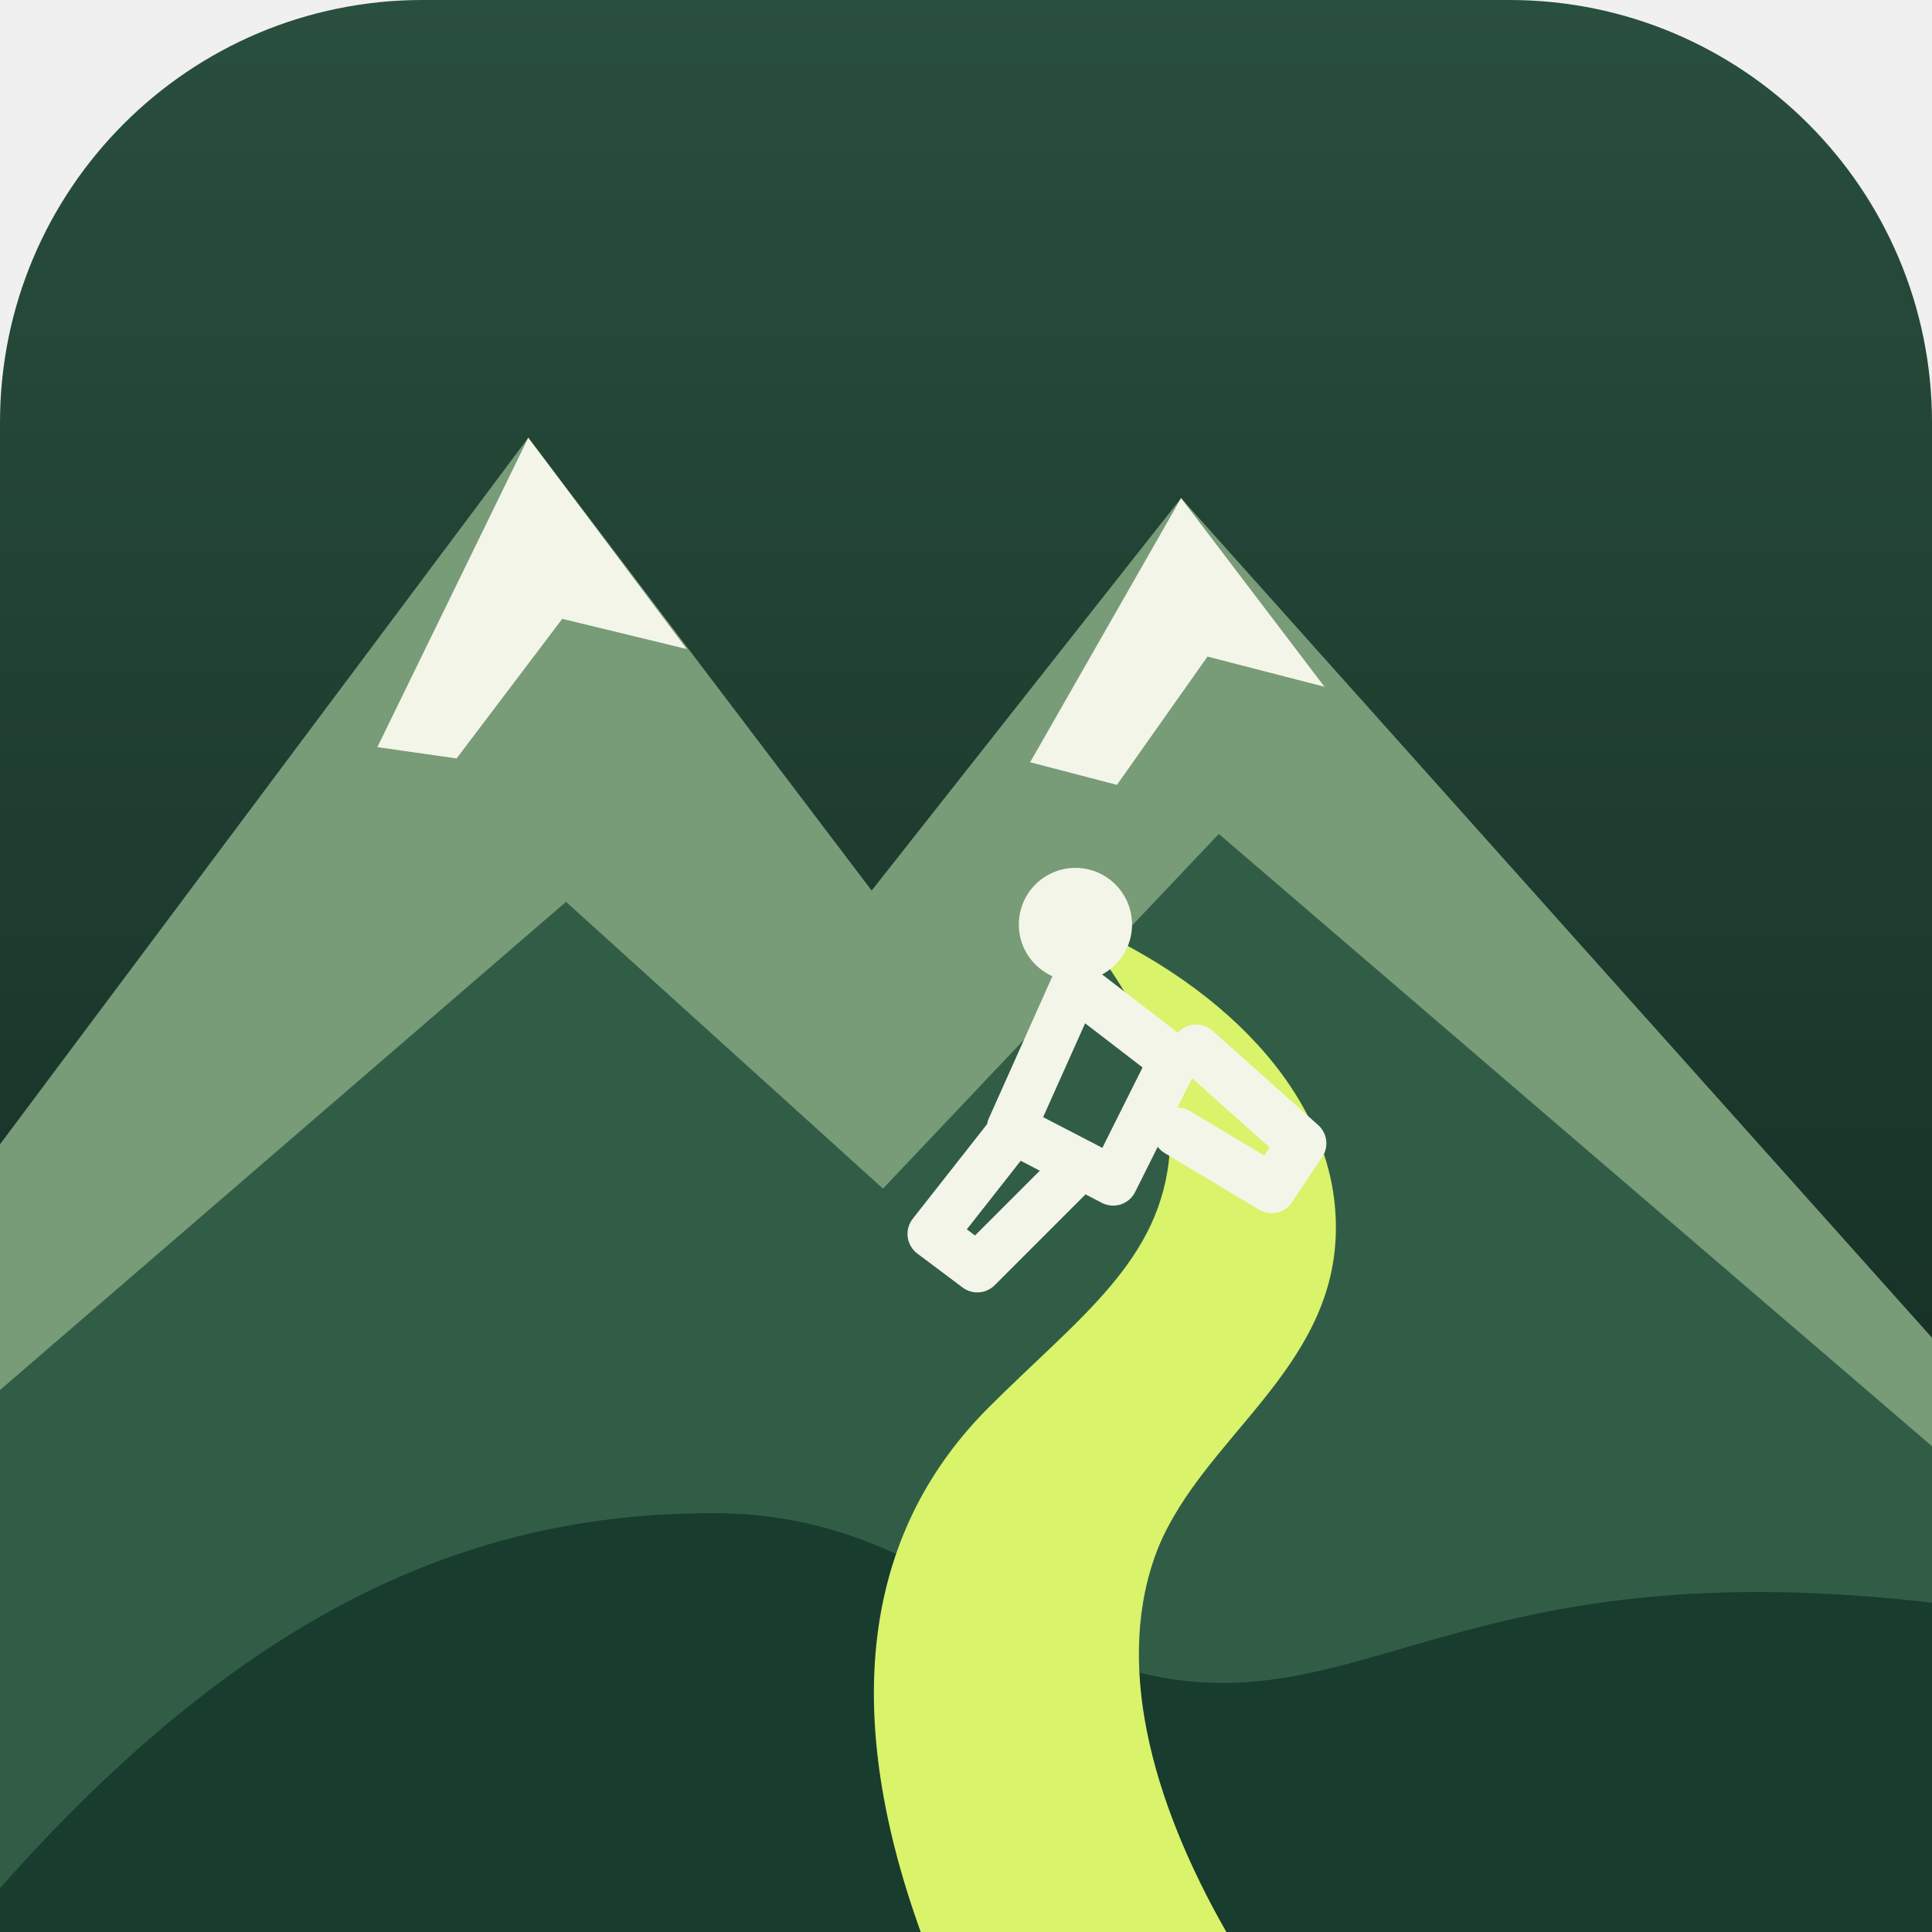
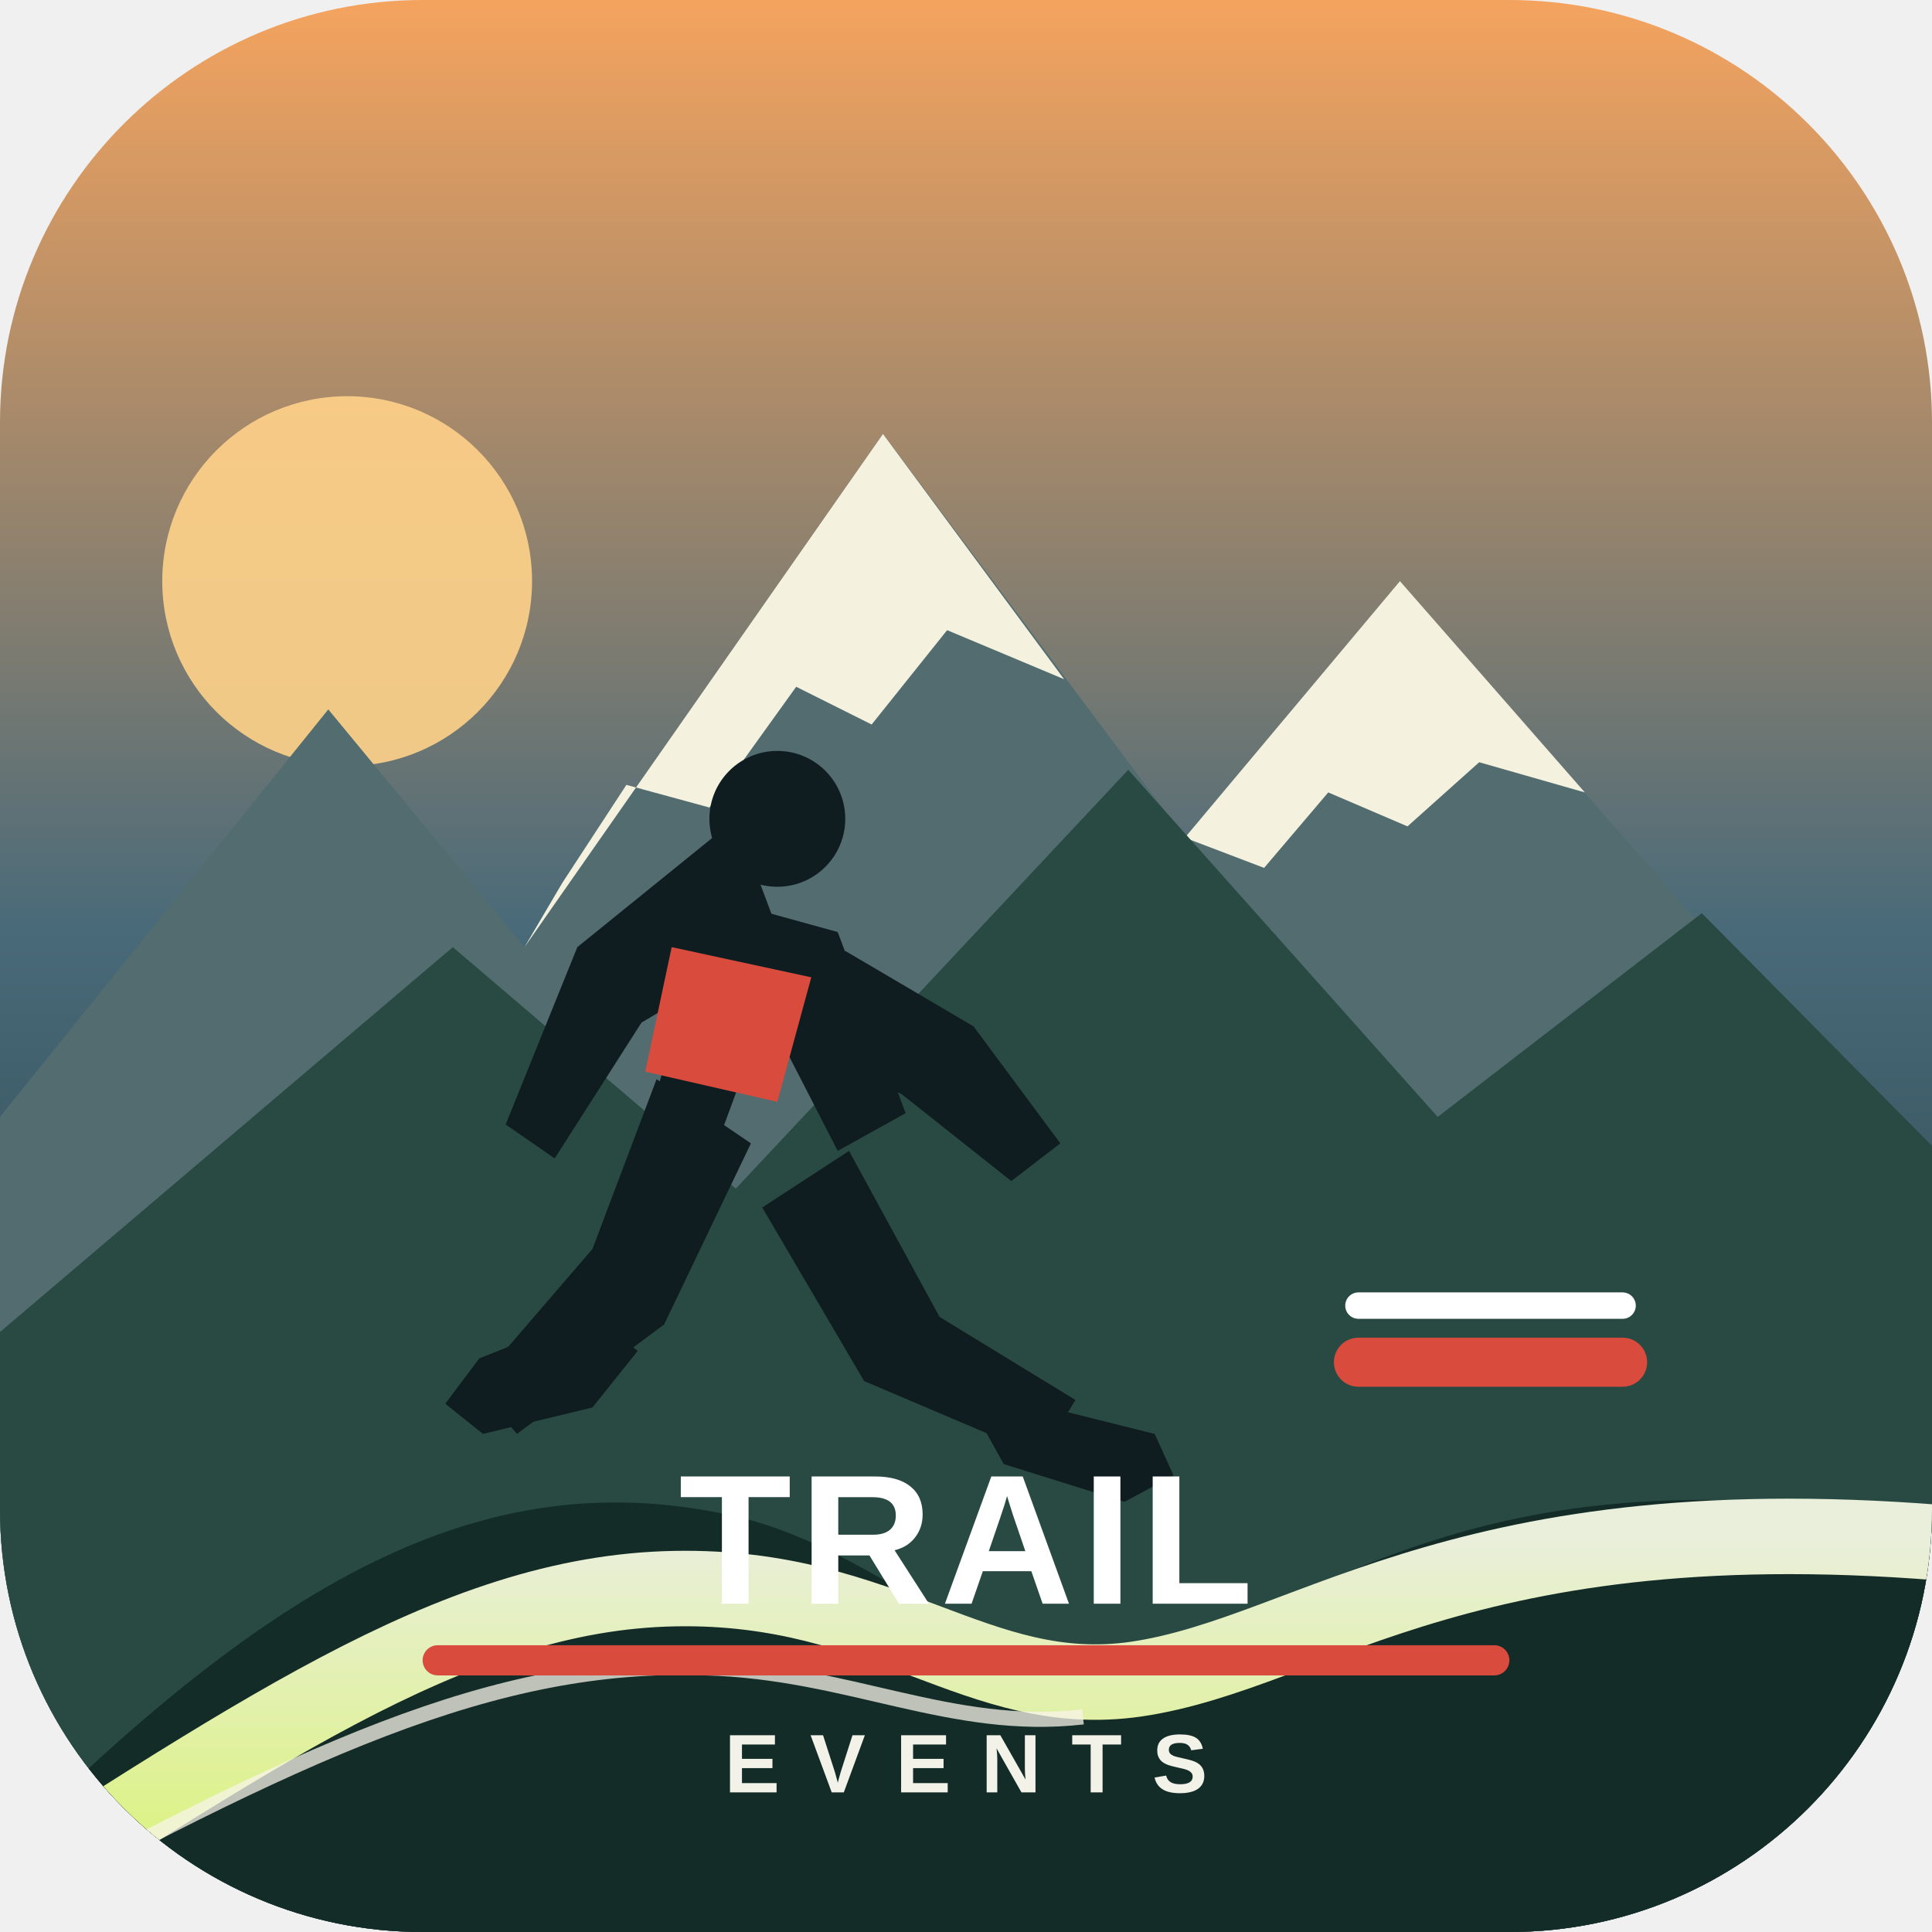
<svg xmlns="http://www.w3.org/2000/svg" viewBox="0 0 512 512">
  <defs>
-     <linearGradient id="bg" x2="0" y2="1">
-       <stop stop-color="#294f3e" />
-       <stop offset="1" stop-color="#10251d" />
+     <linearGradient id="sky" x2="0" y2="1">
+       <stop stop-color="#f6a45e" />
+       <stop offset=".48" stop-color="#496a79" />
+       <stop offset="1" stop-color="#152b2b" />
    </linearGradient>
+     <linearGradient id="trail" x2="0" y2="1">
+       <stop stop-color="#e9efdb" />
+       <stop offset="1" stop-color="#d9f36a" />
+     </linearGradient>
+     <clipPath id="round">
+       <rect width="512" height="512" rx="112" />
+     </clipPath>
  </defs>
-   <rect width="512" height="512" rx="112" fill="url(#bg)" />
-   <path d="M-20 330 140 116l91 120 82-104 220 246v154H-20Z" fill="#789b78" />
-   <path d="m140 116 42 56-33-8-28 37-21-3Z M313 132l38 50-31-8-24 34-23-6Z" fill="#f4f5e9" />
-   <path d="m-10 377 160-138 84 76 89-94 205 176v125H-10Z" fill="#315d47" />
-   <path d="M-10 512c72-86 135-111 199-111 61 0 82 45 135 45 47 0 81-36 198-20v86Z" fill="#183c2d" />
-   <path d="M244 512c-22-61-14-107 18-139 24-24 46-39 48-68 2-22-10-41-25-61 42 18 70 49 69 83-1 36-35 54-47 83-12 30-2 67 18 102Z" fill="#d9f36a" />
-   <circle cx="285" cy="245" r="15" fill="#f4f5e9" />
-   <path d="m285 261-17 38 27 14 16-32-26-20m-16 38-22 28 12 9 26-26m27-10 25 15 8-12-28-25" fill="none" stroke="#f4f5e9" stroke-width="13" stroke-linecap="round" stroke-linejoin="round" />
+   <g clip-path="url(#round)">
+     <rect width="512" height="512" fill="url(#sky)" />
+     <circle cx="92" cy="154" r="49" fill="#ffd18a" opacity=".9" />
+     <path d="m-25 327 112-139 52 63 95-136 80 107 57-68 166 190v190H-25Z" fill="#526c70" />
+     <path d="m139 251 95-136 48 65-31-13-20 25-20-10-23 32-22-6-17 26Z M314 222l57-68 49 56-28-8-19 17-21-9-17 20Z" fill="#f5f1df" />
+     <path d="m-20 370 140-119 75 64 104-111 82 92 70-54 92 93v197H-20Z" fill="#294a43" />
+     <path d="M-20 512c82-87 141-125 211-111 42 8 65 42 105 37 56-8 92-62 236-31v105Z" fill="#142c28" />
+     <path d="M-15 512c80-50 134-90 194-91 56-1 80 30 122 24 48-7 88-49 226-35" fill="none" stroke="url(#trail)" stroke-width="20" stroke-linecap="round" />
+     <path d="M-8 512c88-48 139-72 195-70 38 1 65 17 100 13" fill="none" stroke="#f7f4e8" stroke-width="4" opacity=".75" />
+     <circle cx="206" cy="217" r="18" fill="#101d20" />
+     <path d="m193 239 29 8 18 48-18 10-19-37-14 38-18-6 14-49Z" fill="#101d20" />
+     <path d="m207 249-37 22-23 36-13-9 19-47 42-34Z" fill="#101d20" />
+     <path d="m224 252 34 20 23 31-13 10-29-23-32-16Z" fill="#101d20" />
+     <path d="m199 303-23 48-39 29-11-13 31-36 17-45Z M225 305l24 44 36 22-9 15-47-20-27-46Z" fill="#101d20" />
+     <path d="m157 373-29 7-10-8 9-12 30-12 12 10Z M278 373l28 7 5 11-13 7-32-10-5-9Z" fill="#101d20" />
+     <path d="m178 251 37 8-9 33-35-8Z" fill="#d94b3d" />
+     <path d="M360 346h70" stroke="#fff" stroke-width="7" stroke-linecap="round" />
+     <path d="M360 361h70" stroke="#d94b3d" stroke-width="13" stroke-linecap="round" />
+     <text x="256" y="425" text-anchor="middle" fill="#fff" font-family="Arial,sans-serif" font-size="49" font-weight="900" letter-spacing="2">TRAIL</text>
+     <path d="M116 440h280" stroke="#d94b3d" stroke-width="8" stroke-linecap="round" />
+     <text x="256" y="475" text-anchor="middle" fill="#f3f2e8" font-family="Arial,sans-serif" font-size="22" font-weight="700" letter-spacing="8">EVENTS</text>
+   </g>
</svg>
